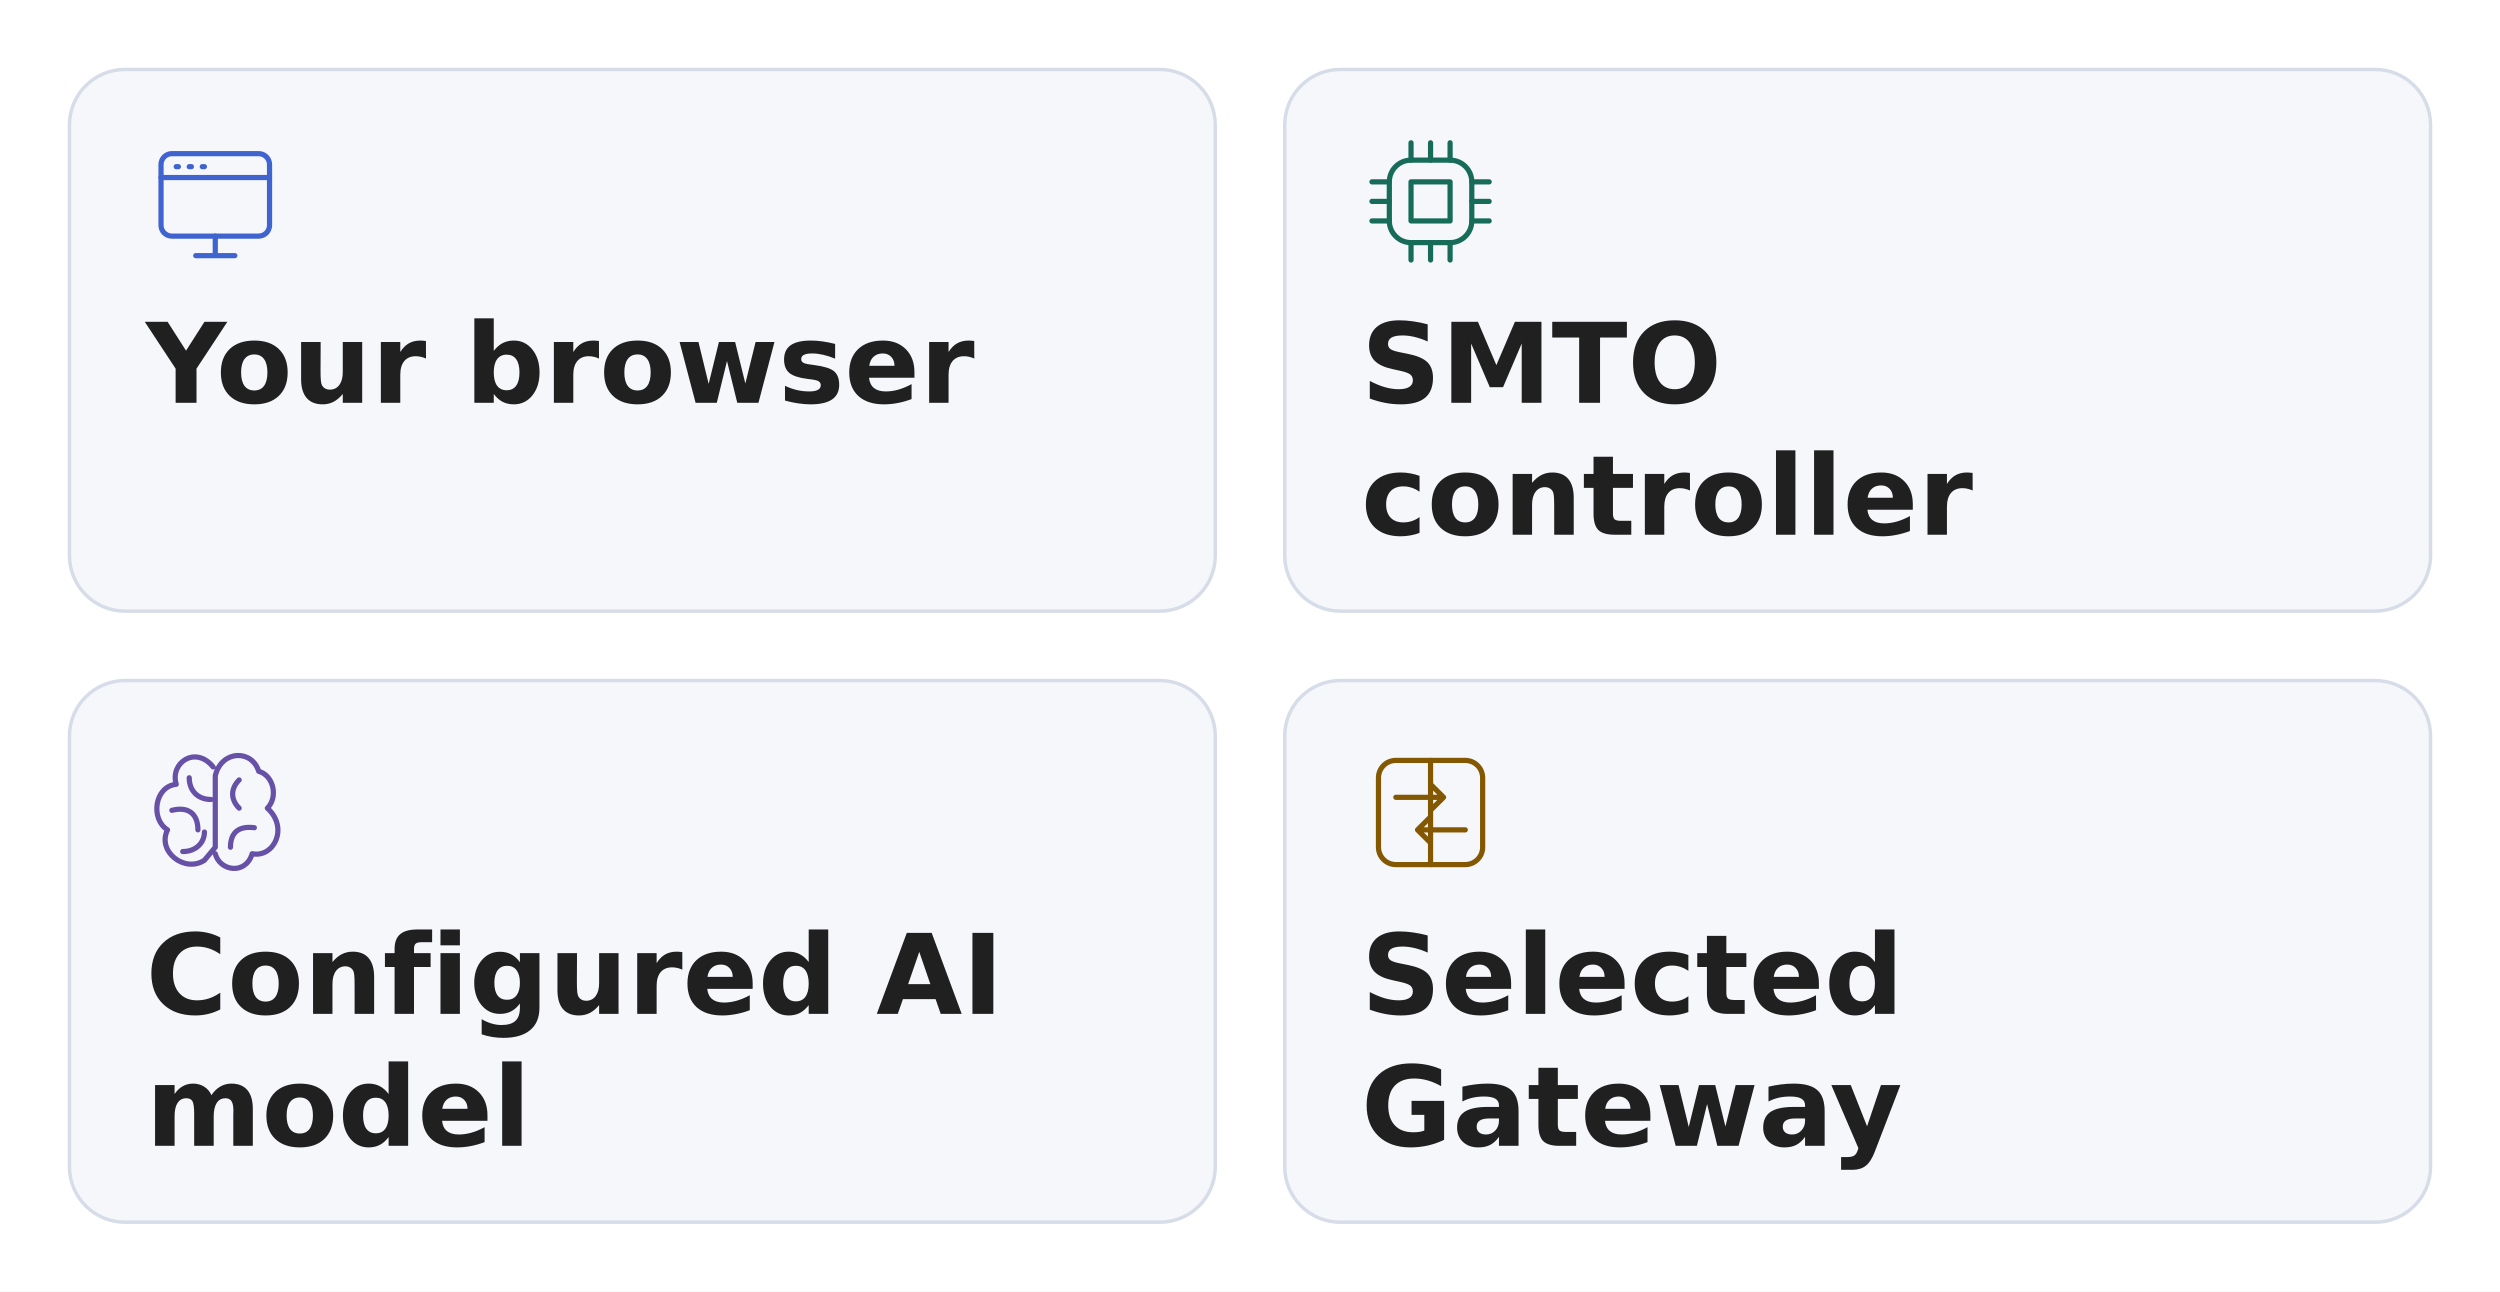
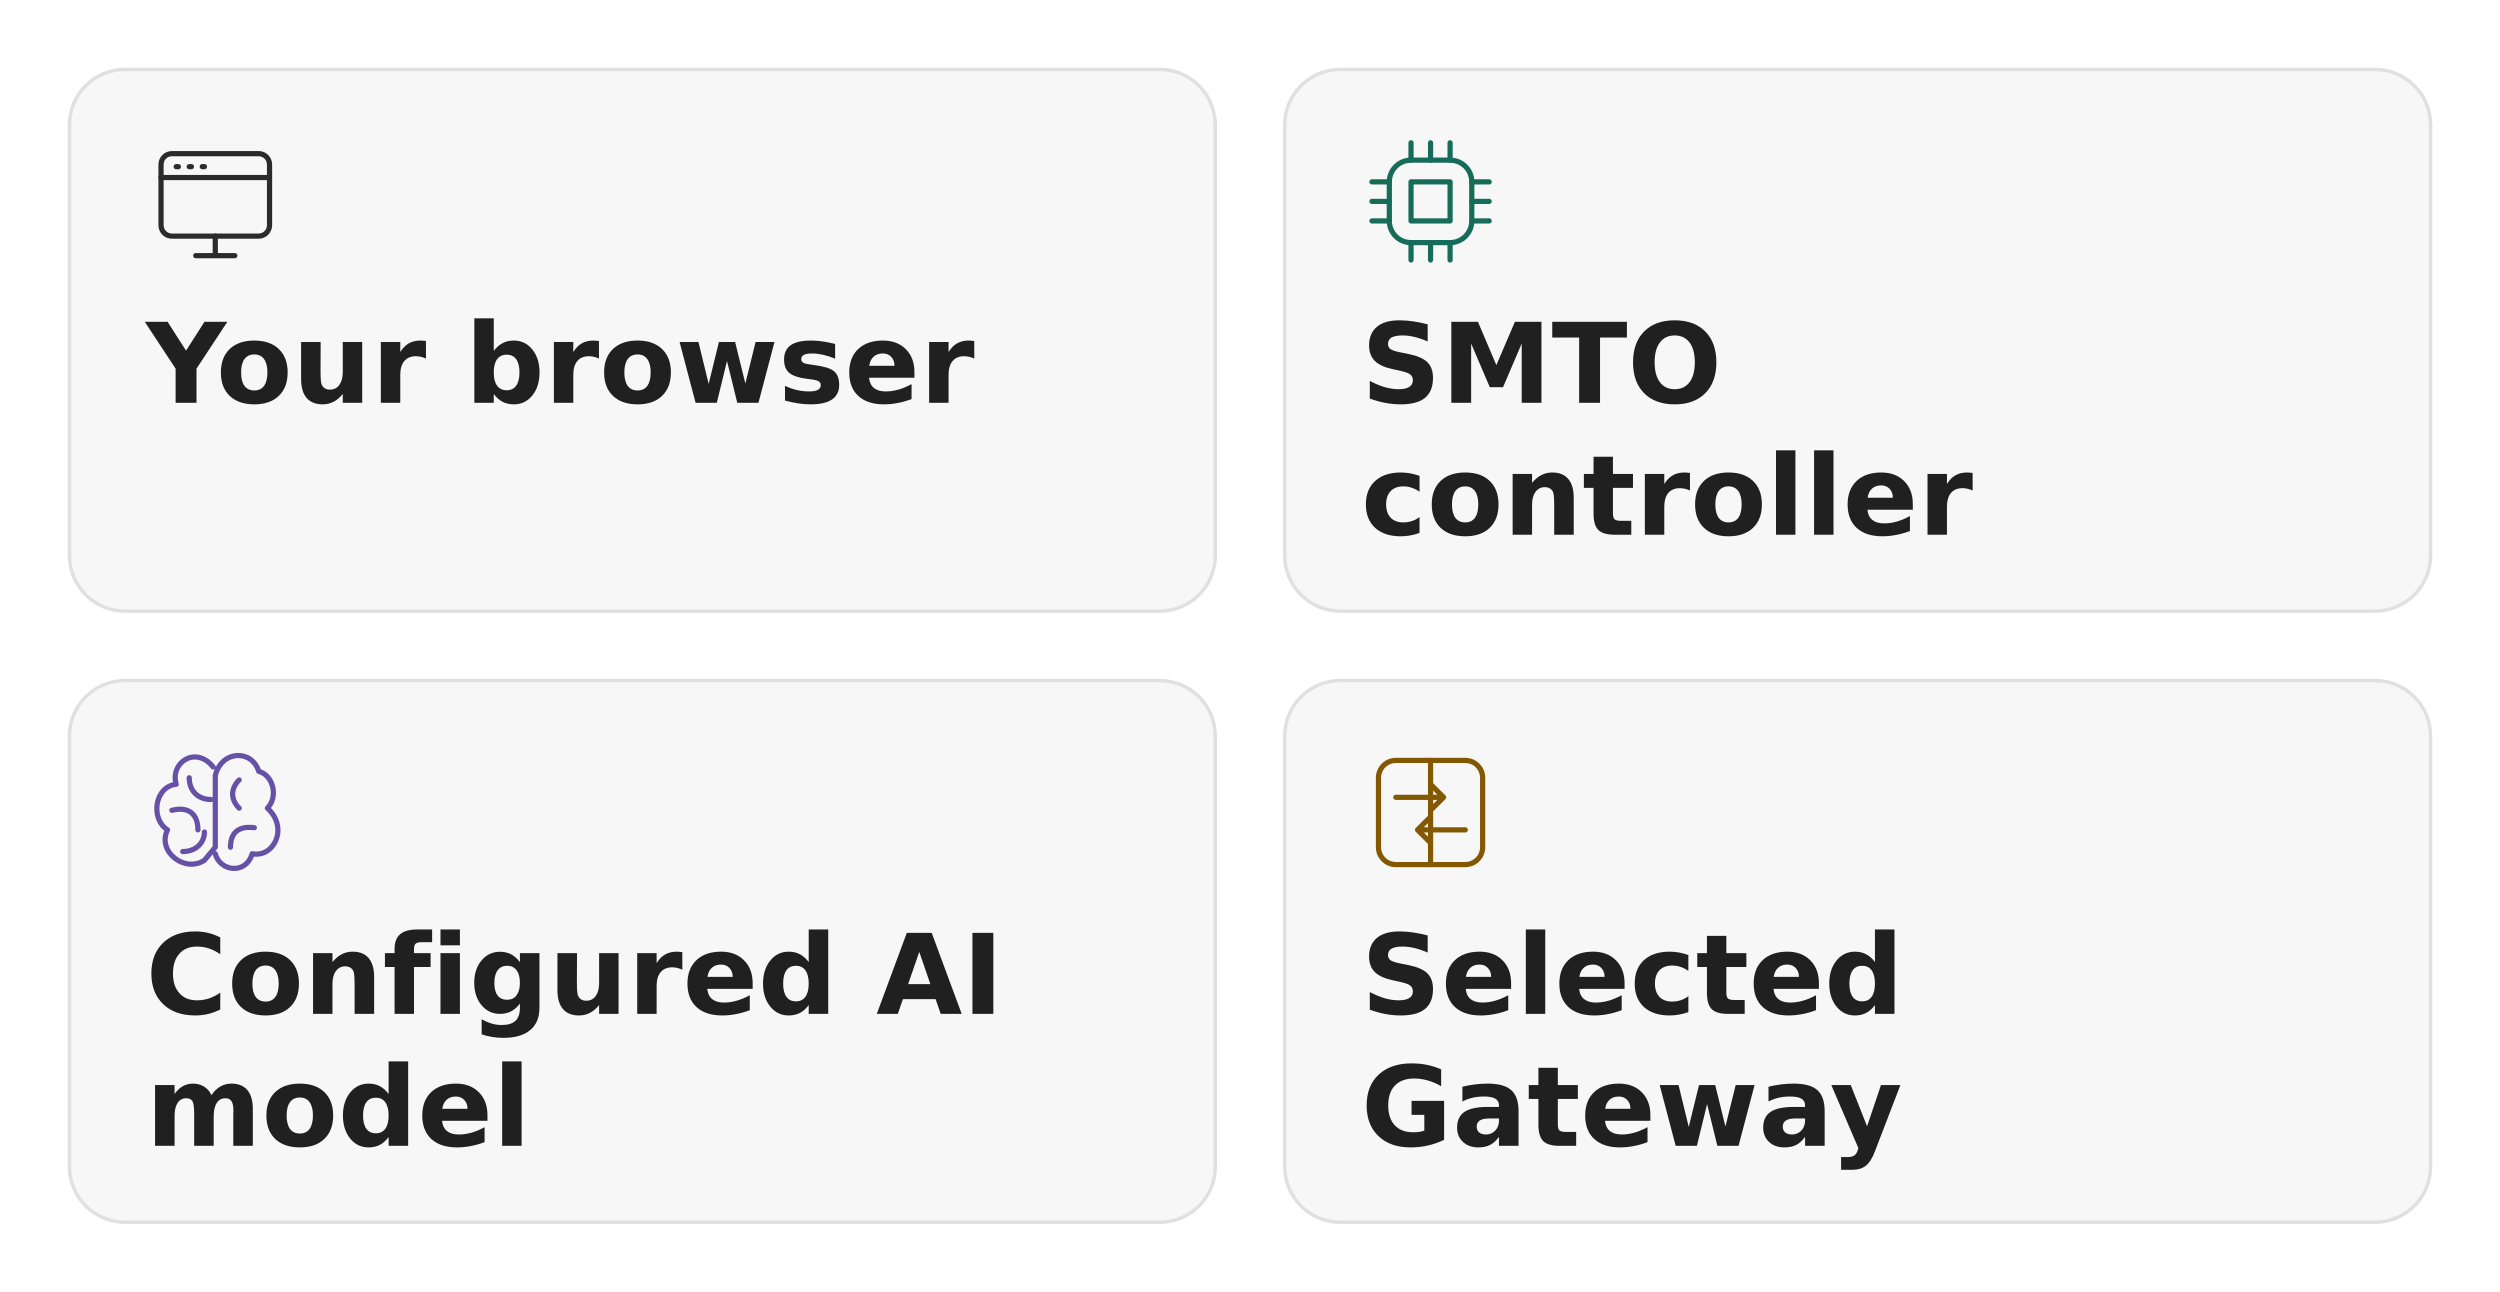
<svg xmlns="http://www.w3.org/2000/svg" width="720" height="372" viewBox="0 0 720 372" role="img" aria-labelledby="title desc" lang="en">
  <defs>
    <marker id="arrow-blue" markerWidth="9" markerHeight="9" refX="7.6" refY="4.5" orient="auto" markerUnits="userSpaceOnUse">
-       <path d="M0,0 L9,4.5 L0,9 Z" fill="#3F63CF" />
+       <path d="M0,0 L9,4.5 L0,9 Z" fill="#2B2B2B" />
    </marker>
    <marker id="arrow-teal" markerWidth="9" markerHeight="9" refX="7.6" refY="4.5" orient="auto" markerUnits="userSpaceOnUse">
      <path d="M0,0 L9,4.5 L0,9 Z" fill="#166C59" />
    </marker>
    <marker id="arrow-violet" markerWidth="9" markerHeight="9" refX="7.6" refY="4.5" orient="auto" markerUnits="userSpaceOnUse">
      <path d="M0,0 L9,4.5 L0,9 Z" fill="#6751A7" />
    </marker>
    <marker id="arrow-amber" markerWidth="9" markerHeight="9" refX="7.6" refY="4.5" orient="auto" markerUnits="userSpaceOnUse">
      <path d="M0,0 L9,4.5 L0,9 Z" fill="#835800" />
    </marker>
    <marker id="arrow-red" markerWidth="9" markerHeight="9" refX="7.6" refY="4.5" orient="auto" markerUnits="userSpaceOnUse">
      <path d="M0,0 L9,4.5 L0,9 Z" fill="#B02D3A" />
    </marker>
    <marker id="arrow-muted" markerWidth="9" markerHeight="9" refX="7.6" refY="4.5" orient="auto" markerUnits="userSpaceOnUse">
-       <path d="M0,0 L9,4.5 L0,9 Z" fill="#526078" />
+       <path d="M0,0 L9,4.5 L0,9 Z" fill="#5C5C5C" />
    </marker>
  </defs>
  <rect width="720" height="372" fill="#FFFFFF" />
-   <rect x="20" y="20" width="330" height="156" rx="16" fill="#F5F7FB" stroke="#D6DDE8" />
-   <g transform="translate(42,38) scale(0.625)" fill="none" stroke="#3F63CF" stroke-width="2.4" stroke-linecap="round" stroke-linejoin="round">
+   <rect x="20" y="20" width="330" height="156" rx="16" fill="#F7F7F7" stroke="#E0E0E0" />
+   <g transform="translate(42,38) scale(0.625)" fill="none" stroke="#2B2B2B" stroke-width="2.4" stroke-linecap="round" stroke-linejoin="round">
    <rect x="7" y="10" width="50" height="38" rx="5" />
    <path d="M7 21h50M23 57h18M32 48v9" />
    <path d="M14 16h1m5 0h1m5 0h1" />
  </g>
  <text x="42" y="116" font-family="DejaVu Sans, Arial, sans-serif" font-size="32" font-weight="700" fill="#202020">Your browser</text>
-   <rect x="370" y="20" width="330" height="156" rx="16" fill="#F5F7FB" stroke="#D6DDE8" />
+   <rect x="370" y="20" width="330" height="156" rx="16" fill="#F7F7F7" stroke="#E0E0E0" />
  <g transform="translate(392,38) scale(0.625)" fill="none" stroke="#166C59" stroke-width="2.4" stroke-linecap="round" stroke-linejoin="round">
    <rect x="13" y="13" width="38" height="38" rx="10" />
    <path d="M23 23h18v18H23zM23 5v8m9-8v8m9-8v8M23 51v8m9-8v8m9-8v8M5 23h8m-8 9h8m-8 9h8m38-18h8m-8 9h8m-8 9h8" />
  </g>
  <text x="392" y="116" font-family="DejaVu Sans, Arial, sans-serif" font-size="32" font-weight="700" fill="#202020">SMTO</text>
  <text x="392" y="154" font-family="DejaVu Sans, Arial, sans-serif" font-size="32" font-weight="700" fill="#202020">controller</text>
-   <rect x="20" y="196" width="330" height="156" rx="16" fill="#F5F7FB" stroke="#D6DDE8" />
+   <rect x="20" y="196" width="330" height="156" rx="16" fill="#F7F7F7" stroke="#E0E0E0" />
  <g transform="translate(42,214) scale(0.625)" fill="none" stroke="#6751A7" stroke-width="2.4" stroke-linecap="round" stroke-linejoin="round">
    <path d="M31 11c-8-10-20-2-17 8-10 1-12 16-4 21-5 10 8 20 17 14l5-6V15c3-12 17-12 20-2 7 2 9 12 4 17 10 9 3 23-7 21-3 10-15 8-17 0M20 16c0 6 4 10 10 10M12 31c8-2 12 2 12 9M17 50c6 0 10-4 10-9M43 17c-4 4-4 9 0 13M50 39c-8-1-11 3-11 9" />
  </g>
  <text x="42" y="292" font-family="DejaVu Sans, Arial, sans-serif" font-size="32" font-weight="700" fill="#202020">Configured AI</text>
  <text x="42" y="330" font-family="DejaVu Sans, Arial, sans-serif" font-size="32" font-weight="700" fill="#202020">model</text>
-   <rect x="370" y="196" width="330" height="156" rx="16" fill="#F5F7FB" stroke="#D6DDE8" />
+   <rect x="370" y="196" width="330" height="156" rx="16" fill="#F7F7F7" stroke="#E0E0E0" />
  <g transform="translate(392,214) scale(0.625)" fill="none" stroke="#835800" stroke-width="2.4" stroke-linecap="round" stroke-linejoin="round">
    <rect x="8" y="8" width="48" height="48" rx="8" />
    <path d="M32 8v48M16 25h22m-6-6 6 6-6 6M48 40H26m6-6-6 6 6 6" />
  </g>
  <text x="392" y="292" font-family="DejaVu Sans, Arial, sans-serif" font-size="32" font-weight="700" fill="#202020">Selected</text>
  <text x="392" y="330" font-family="DejaVu Sans, Arial, sans-serif" font-size="32" font-weight="700" fill="#202020">Gateway</text>
</svg>
